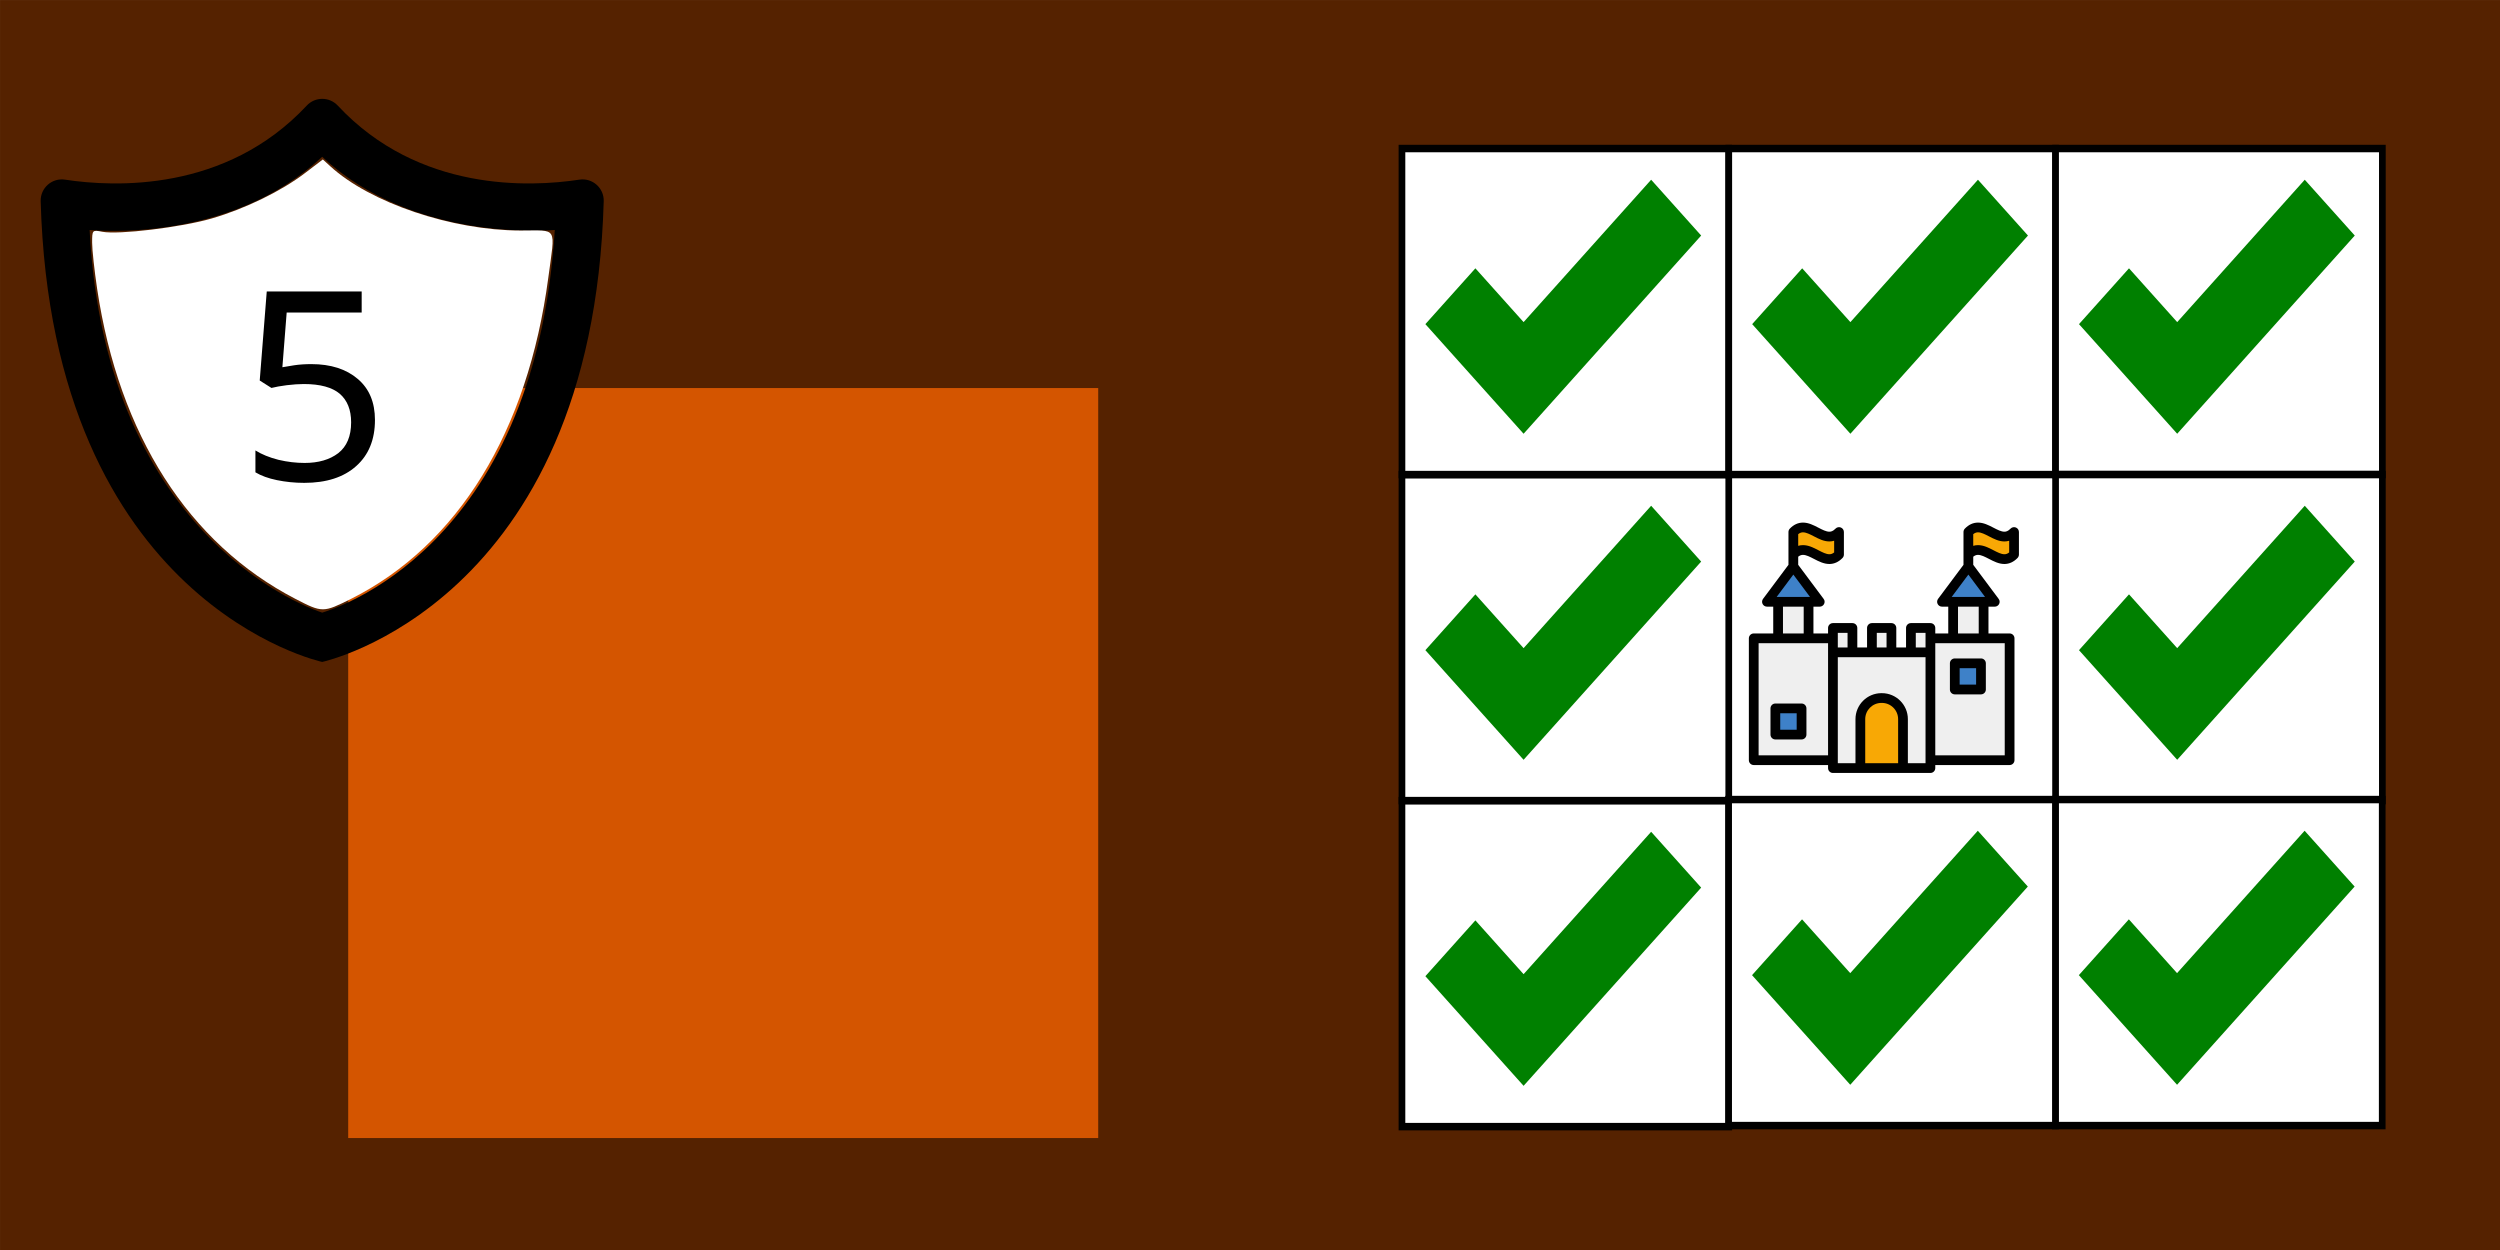
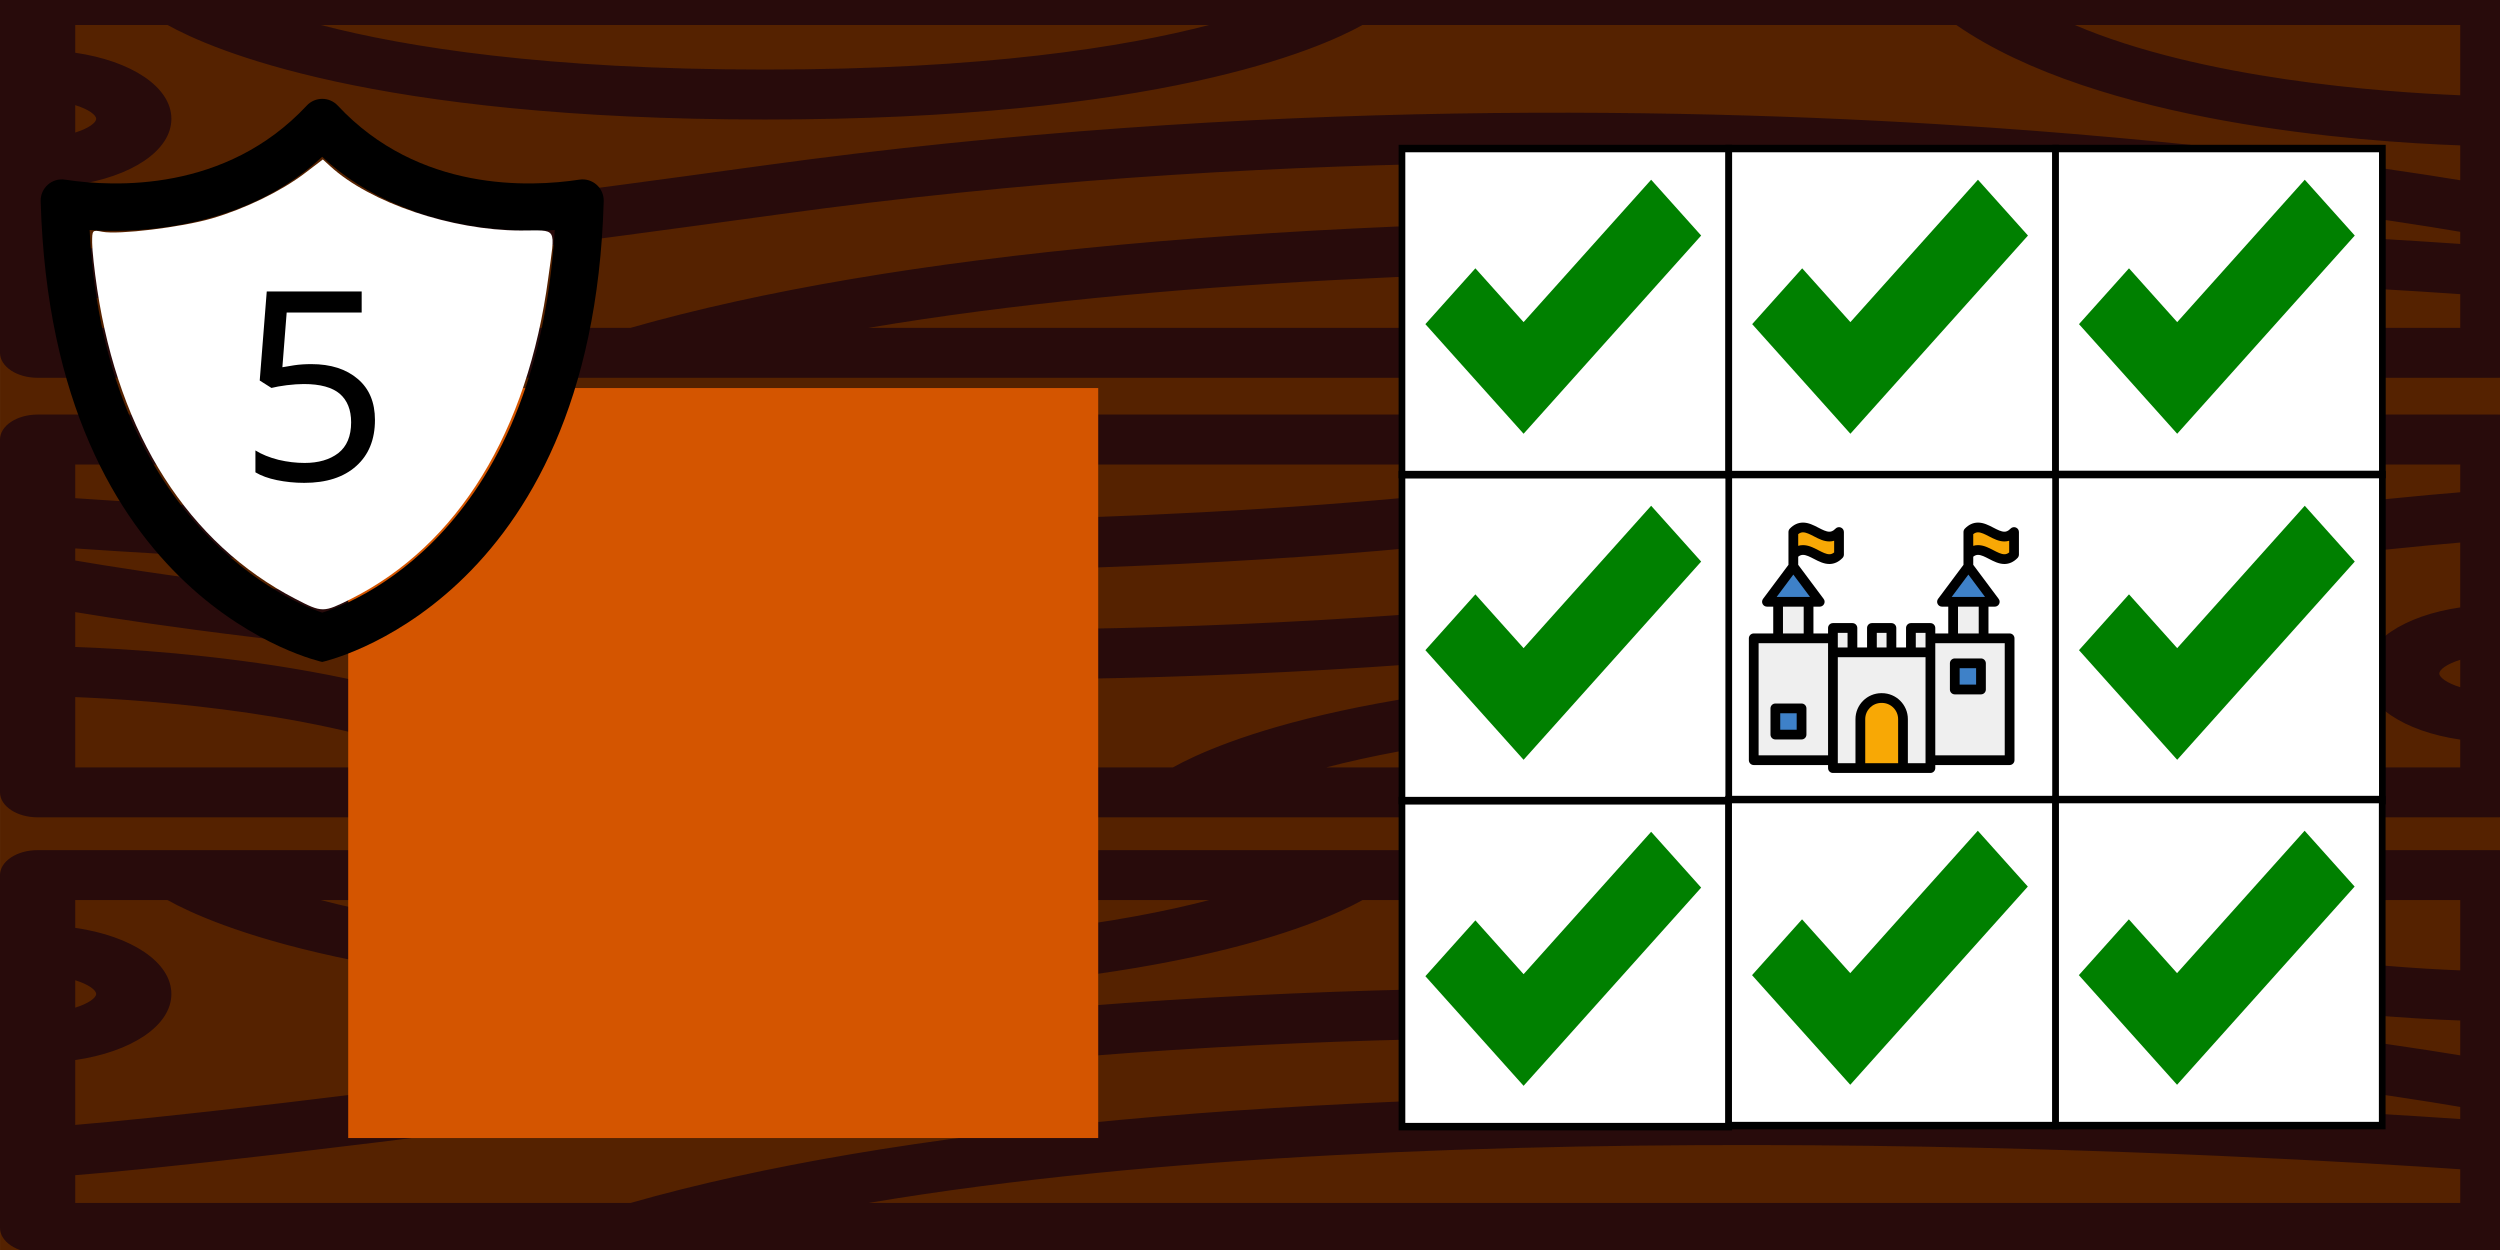
<svg xmlns="http://www.w3.org/2000/svg" viewBox="0 0 100 50" version="1.1" id="svg8">
  <defs id="defs2" />
  <g id="layer1" transform="translate(-15.76167,-6.75917)">
    <g id="g31" transform="matrix(1.403254,0,0,2.041733,-41.71221,-146.0861)" style="fill:#552200">
      <rect style="fill:#552200;stroke-width:0.188" id="rect26" width="71.263" height="24.489" x="40.958" y="74.861" />
+     </g>
+     <g id="g113" transform="matrix(0,-0.1315404,0.1980839,0,54.4515,45.1602)" style="fill:#280b0b">
+       <g id="g6" transform="translate(-150.7667,-195.3204)" style="fill:#280b0b">
+         <g id="g4" style="fill:#280b0b">
+           <path d="M 176.589,0 H 69.301 c -4.195,0 -7.595,3.401 -7.595,7.595 v 121.339 c 0,0.019 0,0.037 0,0.057 v 375.413 c 0,4.195 3.401,7.595 7.595,7.595 h 24.645 c 0.003,0 0.005,0 0.008,0 0.004,0 0.007,0 0.01,0 h 17.921 c 0.009,0 0.018,0.002 0.027,0.002 0.008,0 0.016,-0.002 0.024,-0.002 h 64.651 c 4.195,0 7.595,-3.401 7.595,-7.595 V 7.595 C 184.184,3.401 180.784,0 176.589,0 Z m -31.975,15.191 c -1.254,2.705 -2.992,4.227 -4.164,4.227 -1.172,0 -2.91,-1.521 -4.164,-4.227 z M 87.135,496.808 H 76.896 V 175.386 c 29.4,115.54 13.952,285.753 10.239,321.422 z m 18.956,-10e-4 h -3.678 c 2.044,-19.808 6.803,-72.032 7.337,-133.217 C 110.656,259.641 99.6,180.179 76.897,127.328 V 15.191 h 8.438 c 1.694,14.07 7.347,51.949 26.093,142.258 20.167,97.154 17.254,185.689 11.258,242.852 -5.117,48.793 -13.284,83.648 -16.595,96.506 z m 15.686,10e-4 c 3.852,-15.506 11.149,-48.726 15.974,-94.512 6.147,-58.331 9.151,-148.695 -11.45,-247.934 C 108.225,67.272 102.455,29.666 100.629,15.19 h 19.72 c 2.483,11.335 10.425,19.418 20.103,19.418 9.678,0 17.619,-8.081 20.102,-19.418 h 8.44 v 18.641 c -7.5,8.923 -28.748,41.217 -28.748,120.653 0,79.436 21.248,111.73 28.748,120.653 v 119.901 c -29.92,28.719 -35.558,81.953 -36.617,101.77 z m 47.217,-432.02 v 179.377 c -6.706,-17.068 -13.557,-45.35 -13.557,-89.68 -0.001,-44.351 6.857,-72.64 13.557,-89.697 z m 0.001,432.02 H 147.62 c 0.942,-15.651 4.886,-52.179 21.375,-77.863 z" id="path2" style="fill:#280b0b" />
+         </g>
+       </g>
+       <g id="g12" transform="translate(-150.7667,-195.3204)" style="fill:#280b0b">
+         <g id="g10" style="fill:#280b0b">
+           <path d="m 309.041,0 h -42.693 c -0.02,0 -0.041,0 -0.061,0 h -64.533 c -4.195,0 -7.595,3.401 -7.595,7.595 v 496.808 c 0,4.195 3.401,7.595 7.595,7.595 h 107.287 c 4.196,0 7.595,-3.401 7.595,-7.595 V 383.059 c 0,-0.016 0,-0.032 0,-0.049 V 7.595 C 316.636,3.401 313.237,0 309.041,0 Z m -99.693,15.191 h 21.375 c -0.942,15.652 -4.886,52.179 -21.375,77.863 z m 0,252.643 c 6.706,17.068 13.557,45.35 13.557,89.679 0,44.351 -6.858,72.639 -13.557,89.696 z m 24.38,228.974 c 1.254,-2.705 2.992,-4.227 4.163,-4.227 1.172,-0.001 2.91,1.521 4.164,4.227 z m 24.266,-10e-4 c -2.483,-11.335 -10.426,-19.418 -20.103,-19.418 -9.677,0 -17.619,8.082 -20.102,19.418 h -8.44 v -18.641 0 c 7.5,-8.923 28.748,-41.217 28.748,-120.652 0,-79.435 -21.248,-111.73 -28.748,-120.652 V 116.961 c 29.92,-28.718 35.56,-81.952 36.617,-101.77 h 10.6 c -3.852,15.506 -11.149,48.726 -15.975,94.512 -6.147,58.331 -9.151,148.695 11.449,247.934 18.077,87.089 23.848,124.696 25.674,139.17 z m 43.451,10e-4 h -8.438 v 0 C 291.313,482.738 285.66,444.859 266.914,354.55 246.747,257.396 249.66,168.861 255.656,111.698 260.774,62.905 268.941,28.051 272.252,15.192 h 3.677 c -2.044,19.809 -6.803,72.032 -7.337,133.217 -0.907,103.949 10.15,183.412 32.853,236.262 z m 0.001,-160.195 C 272.046,221.074 287.494,50.86 291.207,15.191 h 10.239 z" id="path8" style="fill:#280b0b" />
+         </g>
+       </g>
+       <g id="g18" transform="translate(-150.7667,-195.3204)" style="fill:#280b0b">
+         <g id="g16" style="fill:#280b0b">
+           <path d="M 442.7,0 H 335.413 c -4.196,0 -7.595,3.401 -7.595,7.595 v 121.344 c 0,0.016 0,0.032 0,0.049 v 375.416 c 0,4.195 3.4,7.595 7.595,7.595 h 24.646 c 0.003,0 0.005,0 0.008,0 0.004,0 0.007,0 0.01,0 h 17.92 c 0.009,0 0.018,0.002 0.027,0.002 0.008,0 0.016,-0.002 0.024,-0.002 H 442.7 c 4.196,0 7.595,-3.401 7.595,-7.595 V 7.595 C 450.296,3.401 446.896,0 442.7,0 Z m -31.973,15.191 c -1.254,2.705 -2.992,4.227 -4.164,4.227 -1.173,0 -2.911,-1.521 -4.164,-4.227 z m -57.48,481.617 H 343.008 V 175.386 c 29.401,115.54 13.953,285.753 10.239,321.422 z m 18.955,-10e-4 h -3.677 c 2.044,-19.808 6.803,-72.032 7.337,-133.217 0.907,-103.949 -10.151,-183.411 -32.853,-236.262 V 15.191 h 8.438 c 1.694,14.07 7.347,51.949 26.093,142.258 20.167,97.154 17.254,185.689 11.258,242.852 -5.117,48.793 -13.284,83.648 -16.596,96.506 z m 15.686,0 c 3.851,-15.506 11.149,-48.726 15.975,-94.512 C 410.01,343.964 413.014,253.6 392.414,154.361 374.337,67.273 368.565,29.667 366.74,15.191 h 19.72 c 2.483,11.335 10.426,19.418 20.103,19.418 9.677,0 17.619,-8.081 20.102,-19.418 h 8.44 v 18.641 c -7.5,8.923 -28.748,41.217 -28.748,120.653 0,79.436 21.248,111.73 28.748,120.652 v 119.901 c -29.919,28.719 -35.558,81.953 -36.617,101.77 h -10.6 z M 435.105,64.789 v 179.375 c -6.706,-17.068 -13.557,-45.35 -13.557,-89.679 0,-44.351 6.857,-72.639 13.557,-89.696 z m 10e-4,432.019 h -21.375 c 0.942,-15.651 4.886,-52.179 21.375,-77.863 z" id="path14" style="fill:#280b0b" />
+         </g>
+       </g>
    </g>
    <rect style="fill:#ffffff;stroke-width:0.259" id="rect964" width="39.212" height="38.993" x="71.845" y="12.701" />
    <g id="g645-5" transform="matrix(1.168369,0,0,1.304125,20.86068,-6.558536)">
      <g id="g4177">
        <rect style="fill:#ffffff;stroke:#000000;stroke-width:0.229;stroke-miterlimit:4;stroke-dasharray:none;stroke-opacity:1" id="rect321-6-0" width="11.188" height="10" x="43.633" y="34.768" />
        <g id="g4169">
          <g id="g4163">
            <g id="g581-36" style="fill:#00ff00" transform="matrix(0.01905787,0,0,0.01905787,44.43452,34.89956)">
              <g id="g579-1" style="fill:#008000">
                <polygon points="405.584,43.295 176.428,272.452 89.84,185.865 0,275.706 86.588,362.293 176.428,452.131 266.266,362.293 495.426,133.133 " id="polygon577-0" style="fill:#008000" />
              </g>
            </g>
          </g>
        </g>
      </g>
    </g>
    <g id="g645-5-8" transform="matrix(1.168369,0,0,1.304125,20.86068,-19.59978)">
      <g id="g4177-1">
        <rect style="fill:#ffffff;stroke:#000000;stroke-width:0.229;stroke-miterlimit:4;stroke-dasharray:none;stroke-opacity:1" id="rect321-6-0-0" width="11.188" height="10" x="43.633" y="34.768" />
        <g id="g4169-3">
          <g id="g4163-0">
            <g id="g581-36-4" style="fill:#008000" transform="matrix(0.01905787,0,0,0.01905787,44.43452,34.89956)">
              <g id="g579-1-4" style="fill:#008000">
                <polygon points="86.588,362.293 176.428,452.131 266.266,362.293 495.426,133.133 405.584,43.295 176.428,272.452 89.84,185.865 0,275.706 " id="polygon577-0-4" style="fill:#008000" />
              </g>
            </g>
          </g>
        </g>
      </g>
    </g>
    <g id="g645-5-4" transform="matrix(1.168369,0,0,1.304125,20.86068,-32.64103)">
      <g id="g4177-7">
        <rect style="fill:#ffffff;stroke:#000000;stroke-width:0.229;stroke-miterlimit:4;stroke-dasharray:none;stroke-opacity:1" id="rect321-6-0-6" width="11.188" height="10" x="43.633" y="34.768" />
        <g id="g4169-31">
          <g id="g4163-7">
            <g id="g581-36-5" style="fill:#008000" transform="matrix(0.01905787,0,0,0.01905787,44.43452,34.89956)">
              <g id="g579-1-9" style="fill:#008000">
                <polygon points="86.588,362.293 176.428,452.131 266.266,362.293 495.426,133.133 405.584,43.295 176.428,272.452 89.84,185.865 0,275.706 " id="polygon577-0-6" style="fill:#008000" />
              </g>
            </g>
          </g>
        </g>
      </g>
    </g>
    <g id="g645-5-4-2" transform="matrix(1.168369,0,0,1.304125,33.93292,-32.64103)">
      <g id="g4177-7-1">
        <rect style="fill:#ffffff;stroke:#000000;stroke-width:0.229;stroke-miterlimit:4;stroke-dasharray:none;stroke-opacity:1" id="rect321-6-0-6-7" width="11.188" height="10" x="43.633" y="34.768" />
        <g id="g4169-31-8">
          <g id="g4163-7-5">
            <g id="g581-36-5-7" style="fill:#008000" transform="matrix(0.01905787,0,0,0.01905787,44.43452,34.89956)">
              <g id="g579-1-9-4" style="fill:#008000">
                <polygon points="405.584,43.295 176.428,272.452 89.84,185.865 0,275.706 86.588,362.293 176.428,452.131 266.266,362.293 495.426,133.133 " id="polygon577-0-6-1" style="fill:#008000" />
              </g>
            </g>
          </g>
        </g>
      </g>
    </g>
    <g id="g645-5-4-8" transform="matrix(1.168369,0,0,1.304125,47.00515,-32.64103)">
      <g id="g4177-7-5">
        <rect style="fill:#ffffff;stroke:#000000;stroke-width:0.229;stroke-miterlimit:4;stroke-dasharray:none;stroke-opacity:1" id="rect321-6-0-6-9" width="11.188" height="10" x="43.633" y="34.768" />
        <g id="g4169-31-7">
          <g id="g4163-7-53">
            <g id="g581-36-5-8" style="fill:#008000" transform="matrix(0.01905787,0,0,0.01905787,44.43452,34.89956)">
              <g id="g579-1-9-8" style="fill:#008000">
                <polygon points="89.84,185.865 0,275.706 86.588,362.293 176.428,452.131 266.266,362.293 495.426,133.133 405.584,43.295 176.428,272.452 " id="polygon577-0-6-3" style="fill:#008000" />
              </g>
            </g>
          </g>
        </g>
      </g>
    </g>
    <g id="g645-5-4-1" transform="matrix(1.168369,0,0,1.304125,47.00515,-19.59978)">
      <g id="g4177-7-8">
        <rect style="fill:#ffffff;stroke:#000000;stroke-width:0.229;stroke-miterlimit:4;stroke-dasharray:none;stroke-opacity:1" id="rect321-6-0-6-96" width="11.188" height="10" x="43.633" y="34.768" />
        <g id="g4169-31-4">
          <g id="g4163-7-3">
            <g id="g581-36-5-3" style="fill:#008000" transform="matrix(0.01905787,0,0,0.01905787,44.43452,34.89956)">
              <g id="g579-1-9-3" style="fill:#008000">
                <polygon points="176.428,272.452 89.84,185.865 0,275.706 86.588,362.293 176.428,452.131 266.266,362.293 495.426,133.133 405.584,43.295 " id="polygon577-0-6-8" style="fill:#008000" />
              </g>
            </g>
          </g>
        </g>
      </g>
    </g>
    <g id="g645-5-4-6" transform="matrix(1.168369,0,0,1.304125,46.99947,-6.600433)">
      <g id="g4177-7-0">
        <rect style="fill:#ffffff;stroke:#000000;stroke-width:0.229;stroke-miterlimit:4;stroke-dasharray:none;stroke-opacity:1" id="rect321-6-0-6-4" width="11.188" height="10" x="43.633" y="34.768" />
        <g id="g4169-31-88">
          <g id="g4163-7-8">
            <g id="g581-36-5-9" style="fill:#008000" transform="matrix(0.01905787,0,0,0.01905787,44.43452,34.89956)">
              <g id="g579-1-9-7" style="fill:#008000">
                <polygon points="176.428,272.452 89.84,185.865 0,275.706 86.588,362.293 176.428,452.131 266.266,362.293 495.426,133.133 405.584,43.295 " id="polygon577-0-6-7" style="fill:#008000" />
              </g>
            </g>
          </g>
        </g>
      </g>
    </g>
    <g id="g645-5-4-64" transform="matrix(1.168369,0,0,1.304125,33.92724,-6.600433)">
      <g id="g4177-7-3">
        <rect style="fill:#ffffff;stroke:#000000;stroke-width:0.229;stroke-miterlimit:4;stroke-dasharray:none;stroke-opacity:1" id="rect321-6-0-6-0" width="11.188" height="10" x="43.633" y="34.768" />
        <g id="g4169-31-3">
          <g id="g4163-7-0">
            <g id="g581-36-5-92" style="fill:#008000" transform="matrix(0.01905787,0,0,0.01905787,44.43452,34.89956)">
              <g id="g579-1-9-5" style="fill:#008000">
                <polygon points="176.428,272.452 89.84,185.865 0,275.706 86.588,362.293 176.428,452.131 266.266,362.293 495.426,133.133 405.584,43.295 " id="polygon577-0-6-4" style="fill:#008000" />
              </g>
            </g>
          </g>
        </g>
      </g>
    </g>
    <g id="g1193" transform="matrix(0.02436886,0,0,0.02436886,85.71611,27.26892)">
      <path style="fill:#f8a805" d="m 137.7,38.308 c -1.793,0.538 -3.66,0.812 -5.55,0.812 -7.21,0 -14.212,-3.628 -21.649,-7.482 L 110.41,31.591 C 103.016,27.77 96.033,24.16 88.849,24.16 c -4.662,0 -8.863,1.548 -12.846,4.733 L 73,31.294 V 65.07 l 10.305,-3.099 c 1.789,-0.538 3.655,-0.812 5.544,-0.812 7.211,0 14.225,3.635 21.702,7.51 7.402,3.831 14.395,7.45 21.599,7.45 4.649,0 8.848,-1.545 12.836,-4.723 L 148,68.995 v -33.78 z" id="path1155" />
      <polygon style="fill:#3e81c8" points="73.001,88.137 29.693,146.14 116.294,146.14 " id="polygon1157" />
      <rect x="48" y="146.14" style="fill:#efefef" width="50" height="60" id="rect1159" />
      <rect x="138" y="189.14" style="fill:#efefef" width="32" height="40" id="rect1161" />
      <rect x="202" y="189.14" style="fill:#efefef" width="32" height="40" id="rect1163" />
      <rect x="266" y="189.14" style="fill:#efefef" width="32" height="40" id="rect1165" />
      <path style="fill:#f8a805" d="m 424.998,38.308 c -1.792,0.539 -3.658,0.812 -5.548,0.812 -7.21,0 -14.212,-3.628 -21.697,-7.508 -7.403,-3.832 -14.396,-7.452 -21.603,-7.452 -2.076,0 -4.007,0.295 -5.902,0.902 -2.397,0.769 -4.736,2.06 -6.953,3.837 L 360.3,31.3 v 33.769 l 10.304,-3.098 c 1.791,-0.538 3.657,-0.812 5.547,-0.812 7.21,0 14.224,3.635 21.701,7.51 7.402,3.831 14.395,7.45 21.599,7.45 4.662,0 8.863,-1.548 12.846,-4.731 l 3.004,-2.401 V 35.214 Z" id="path1167" />
      <polygon style="fill:#3e81c8" points="360.3,88.137 316.993,146.14 403.594,146.14 " id="polygon1169" />
      <rect x="335.299" y="146.14" style="fill:#efefef" width="50" height="60" id="rect1171" />
      <path style="fill:#f8a805" d="m 218.349,304.14 h -0.699 c -19.105,0 -34.649,15.544 -34.649,34.649 v 80.351 h 70 V 338.79 C 253,319.684 237.456,304.14 218.349,304.14 Z" id="path1173" />
      <rect x="298" y="206.14" style="fill:#efefef" width="130" height="200" id="rect1175" />
      <path style="fill:#efefef" d="m 138,229.14 v 190 h 45 v -80.35 c 0,-19.105 15.544,-34.649 34.649,-34.649 h 0.699 c 19.106,0 34.651,15.544 34.651,34.649 v 80.351 h 45 v -190 z" id="path1177" />
      <rect x="8" y="206.14" style="fill:#efefef" width="130" height="200" id="rect1179" />
      <rect x="43.5" y="321.14" style="fill:#3e81c8" width="43" height="43" id="rect1181" />
      <rect x="338" y="247.14" style="fill:#3e81c8" width="43" height="43" id="rect1183" />
      <g id="g1191">
        <path d="m 438.3,24.22 c -3.03,-1.22 -6.49,-0.48 -8.76,1.86 -4.3,4.46 -7.65,5.04 -10.09,5.04 -5.27,0 -11.44,-3.2 -17.97,-6.58 -7.95,-4.12 -16.17,-8.38 -25.33,-8.38 -7.98,0 -15.25,3.34 -21.61,9.92 -1.44,1.5 -2.24,3.49 -2.24,5.56 v 53.84 l -41.71,55.87 c -1.81,2.43 -2.1,5.67 -0.74,8.38 1.35,2.7 4.12,4.41 7.15,4.41 h 10.3 v 44 H 306 v -9 c 0,-4.42 -3.58,-8 -8,-8 h -32 c -4.42,0 -8,3.58 -8,8 v 32 h -16 v -32 c 0,-4.42 -3.58,-8 -8,-8 h -32 c -4.42,0 -8,3.58 -8,8 v 32 h -16 v -32 c 0,-4.42 -3.58,-8 -8,-8 h -32 c -4.42,0 -8,3.58 -8,8 v 9 h -24 v -44 h 10.3 c 0.01,0 0.01,0 0.02,0 4.42,0 8,-3.58 8,-8 0,-1.98 -0.72,-3.79 -1.91,-5.18 L 81,85.48 V 72.14 c 3.24,-2.59 5.85,-2.98 7.85,-2.98 5.26,0 11.43,3.2 17.97,6.58 7.95,4.12 16.16,8.38 25.33,8.38 7.98,0 15.25,-3.34 21.6,-9.92 1.44,-1.5 2.25,-3.49 2.25,-5.56 v -37 c 0,-3.26 -1.98,-6.2 -5.01,-7.42 -3.02,-1.22 -6.48,-0.48 -8.75,1.86 -4.3,4.46 -7.65,5.04 -10.09,5.04 -5.27,0 -11.44,-3.2 -17.97,-6.58 -7.95,-4.12 -16.17,-8.38 -25.33,-8.38 -7.99,0 -15.25,3.34 -21.61,9.92 C 65.8,27.58 65,29.57 65,31.64 v 53.84 l -41.71,55.87 c -1.82,2.43 -2.1,5.67 -0.75,8.38 1.36,2.7 4.13,4.41 7.16,4.41 H 40 v 44 H 8 c -4.42,0 -8,3.58 -8,8 v 200 c 0,4.42 3.58,8 8,8 h 122 v 5 c 0,4.42 3.58,8 8,8 h 160 c 4.42,0 8,-3.58 8,-8 v -5 h 122 c 4.42,0 8,-3.58 8,-8 v -200 c 0,-4.42 -3.58,-8 -8,-8 h -34.7 v -44 h 10.3 c 0.01,0 0.01,0 0.02,0 4.42,0 8,-3.58 8,-8 0,-1.98 -0.72,-3.79 -1.91,-5.18 L 368.3,85.48 V 72.14 c 3.24,-2.59 5.85,-2.98 7.85,-2.98 5.27,0 11.44,3.2 17.97,6.58 7.95,4.12 16.16,8.38 25.33,8.38 7.98,0 15.25,-3.34 21.61,-9.92 1.43,-1.5 2.24,-3.49 2.24,-5.56 v -37 c 0,-3.26 -1.98,-6.2 -5,-7.42 z M 81,35.14 c 3.24,-2.59 5.85,-2.98 7.85,-2.98 5.26,0 11.43,3.2 17.97,6.58 7.95,4.12 16.16,8.38 25.33,8.38 2.7,0 5.32,-0.39 7.85,-1.15 v 19.17 c -3.25,2.59 -5.85,2.98 -7.85,2.98 -5.27,0 -11.44,-3.2 -17.97,-6.58 -7.95,-4.12 -16.17,-8.38 -25.33,-8.38 -2.7,0 -5.32,0.39 -7.85,1.15 0,0 0,-19.17 0,-19.17 z m -8,66.37 27.34,36.63 H 45.65 Z m 17,52.63 v 44 H 56 v -44 z m 40,244 H 16 v -184 h 114 z m 80,-201 h 16 v 24 h -16 z m -64,0 h 16 v 24 h -16 z m 99,214 h -54 v -72.35 c 0,-14.69 11.95,-26.65 26.65,-26.65 h 0.7 c 14.691,0 26.65,11.96 26.65,26.65 z m 45,0 h -29 v -72.35 c 0,-23.52 -19.14,-42.65 -42.65,-42.65 h -0.7 c -23.52,0 -42.65,19.13 -42.65,42.65 v 72.35 h -29 v -174 h 144 z m 0,-190 h -16 v -24 h 16 z m 130,-7 v 184 H 306 v -184 z m -76.7,-16 v -44 h 34 v 44 z m 44.34,-60 h -54.69 l 27.35,-36.63 z m 39.66,-73 c -3.24,2.59 -5.85,2.98 -7.85,2.98 -5.27,0 -11.44,-3.2 -17.97,-6.58 -7.95,-4.12 -16.17,-8.38 -25.33,-8.38 -2.7,0 -5.32,0.39 -7.85,1.15 V 35.14 c 1.62,-1.3 3.08,-2.04 4.39,-2.46 1.31,-0.42 2.46,-0.52 3.46,-0.52 5.27,0 11.44,3.2 17.97,6.58 7.95,4.12 16.16,8.38 25.33,8.38 2.7,0 5.32,-0.39 7.85,-1.15 z" id="path1185" />
        <path d="m 86.5,313.14 h -43 c -4.42,0 -8,3.58 -8,8 v 43 c 0,4.42 3.58,8 8,8 h 43 c 4.42,0 8,-3.58 8,-8 v -43 c 0,-4.42 -3.58,-8 -8,-8 z m -8,43 h -27 v -27 h 27 z" id="path1187" />
        <path d="m 381,239.14 h -43 c -4.42,0 -8,3.58 -8,8 v 43 c 0,4.42 3.58,8 8,8 h 43 c 4.42,0 8,-3.58 8,-8 v -43 c 0,-4.42 -3.58,-8 -8,-8 z m -8,43 h -27 v -27 h 27 z" id="path1189" />
      </g>
    </g>
    <rect style="fill:#d45500;stroke-width:0.265" id="rect970" width="30" height="30" x="29.69" y="22.281" />
    <g id="g1516" transform="translate(-1.040828,-9.250455)">
      <g id="g71" transform="translate(1.060025,4.298518)">
        <g id="g419" transform="matrix(0.04596369,0,0,0.04596369,16.86357,15.1608)">
          <g id="g417">
            <path d="m 256,458.1 c -5.9,-2 -188.4,-60.9 -202.4,-333 7,0.5 122.3,11.2 202.4,-63.7 78.9,73.8 195.4,64.1 202.4,63.7 -17.2,280.2 -196.5,331 -202.4,333 z M 479.7,81.3 C 437,87.8 340,92.3 269.6,16.9 262.3,9 249.8,9 242.5,16.9 172,92.3 75,87.8 32.3,81.3 20.9,79.5 10.7,88.5 11,100 c 9.9,350.5 245,401 245,401 0,0 235.1,-50.4 245,-401 0.3,-11.5 -9.9,-20.5 -21.3,-18.7 z" id="path415" />
          </g>
        </g>
        <path style="fill:#ffffff;stroke-width:0.134" d="m 27.561,35.667 c -4.275,-2.214 -7.056,-6.559 -7.932,-12.395 -0.11,-0.735 -0.201,-1.569 -0.201,-1.854 -7.68e-4,-0.505 0.009,-0.516 0.403,-0.437 0.64,0.128 3.158,-0.176 4.374,-0.529 1.342,-0.389 2.789,-1.094 3.745,-1.824 l 0.706,-0.539 0.297,0.272 c 1.594,1.462 4.869,2.568 7.613,2.571 1.509,0.002 1.388,-0.206 1.108,1.891 -0.819,6.15 -3.611,10.694 -7.89,12.842 -1.109,0.557 -1.152,0.557 -2.223,0.002 z" id="path476" />
      </g>
      <text xml:space="preserve" style="font-style:normal;font-weight:normal;font-size:10.583px;line-height:1.25;font-family:sans-serif;fill:#000000;fill-opacity:1;stroke:none;stroke-width:0.265" x="26.349" y="35.216" id="text962">
        <tspan id="tspan960" x="26.349" y="35.216" style="stroke-width:0.265">5</tspan>
      </text>
    </g>
    <g id="g1223" transform="matrix(0.05847065,0,0,0.05847065,32.2487,25.34699)" />
    <g id="g1221" transform="matrix(0.05847065,0,0,0.05847065,32.2487,25.34699)" />
    <g id="g1219" transform="matrix(0.05847065,0,0,0.05847065,32.2487,25.34699)" />
    <g id="g1217" transform="matrix(0.05847065,0,0,0.05847065,32.2487,25.34699)" />
    <g id="g1215" transform="matrix(0.05847065,0,0,0.05847065,32.2487,25.34699)" />
    <g id="g1213" transform="matrix(0.05847065,0,0,0.05847065,32.2487,25.34699)" />
    <g id="g1211" transform="matrix(0.05847065,0,0,0.05847065,32.2487,25.34699)" />
    <g id="g1209" transform="matrix(0.05847065,0,0,0.05847065,32.2487,25.34699)" />
    <g id="g1207" transform="matrix(0.05847065,0,0,0.05847065,32.2487,25.34699)" />
    <g id="g1205" transform="matrix(0.05847065,0,0,0.05847065,32.2487,25.34699)" />
    <g id="g1203" transform="matrix(0.05847065,0,0,0.05847065,32.2487,25.34699)" />
    <g id="g1201" transform="matrix(0.05847065,0,0,0.05847065,32.2487,25.34699)" />
    <g id="g1199" transform="matrix(0.05847065,0,0,0.05847065,32.2487,25.34699)" />
    <g id="g1197" transform="matrix(0.05847065,0,0,0.05847065,32.2487,25.34699)" />
    <g id="g1195" transform="matrix(0.05847065,0,0,0.05847065,32.2487,25.34699)" />
    <g id="g1615" transform="matrix(0.02004772,0,0,0.02004772,88.6036,34.64285)" />
    <g id="g1617" transform="matrix(0.02004772,0,0,0.02004772,88.6036,34.64285)" />
    <g id="g1619" transform="matrix(0.02004772,0,0,0.02004772,88.6036,34.64285)" />
    <g id="g1621" transform="matrix(0.02004772,0,0,0.02004772,88.6036,34.64285)" />
    <g id="g1623" transform="matrix(0.02004772,0,0,0.02004772,88.6036,34.64285)" />
    <g id="g1625" transform="matrix(0.02004772,0,0,0.02004772,88.6036,34.64285)" />
    <g id="g1627" transform="matrix(0.02004772,0,0,0.02004772,88.6036,34.64285)" />
    <g id="g1629" transform="matrix(0.02004772,0,0,0.02004772,88.6036,34.64285)" />
    <g id="g1631" transform="matrix(0.02004772,0,0,0.02004772,88.6036,34.64285)" />
    <g id="g1633" transform="matrix(0.02004772,0,0,0.02004772,88.6036,34.64285)" />
    <g id="g1635" transform="matrix(0.02004772,0,0,0.02004772,88.6036,34.64285)" />
    <g id="g1637" transform="matrix(0.02004772,0,0,0.02004772,88.6036,34.64285)" />
    <g id="g1639" transform="matrix(0.02004772,0,0,0.02004772,88.6036,34.64285)" />
    <g id="g1641" transform="matrix(0.02004772,0,0,0.02004772,88.6036,34.64285)" />
    <g id="g1643" transform="matrix(0.02004772,0,0,0.02004772,88.6036,34.64285)" />
  </g>
</svg>
